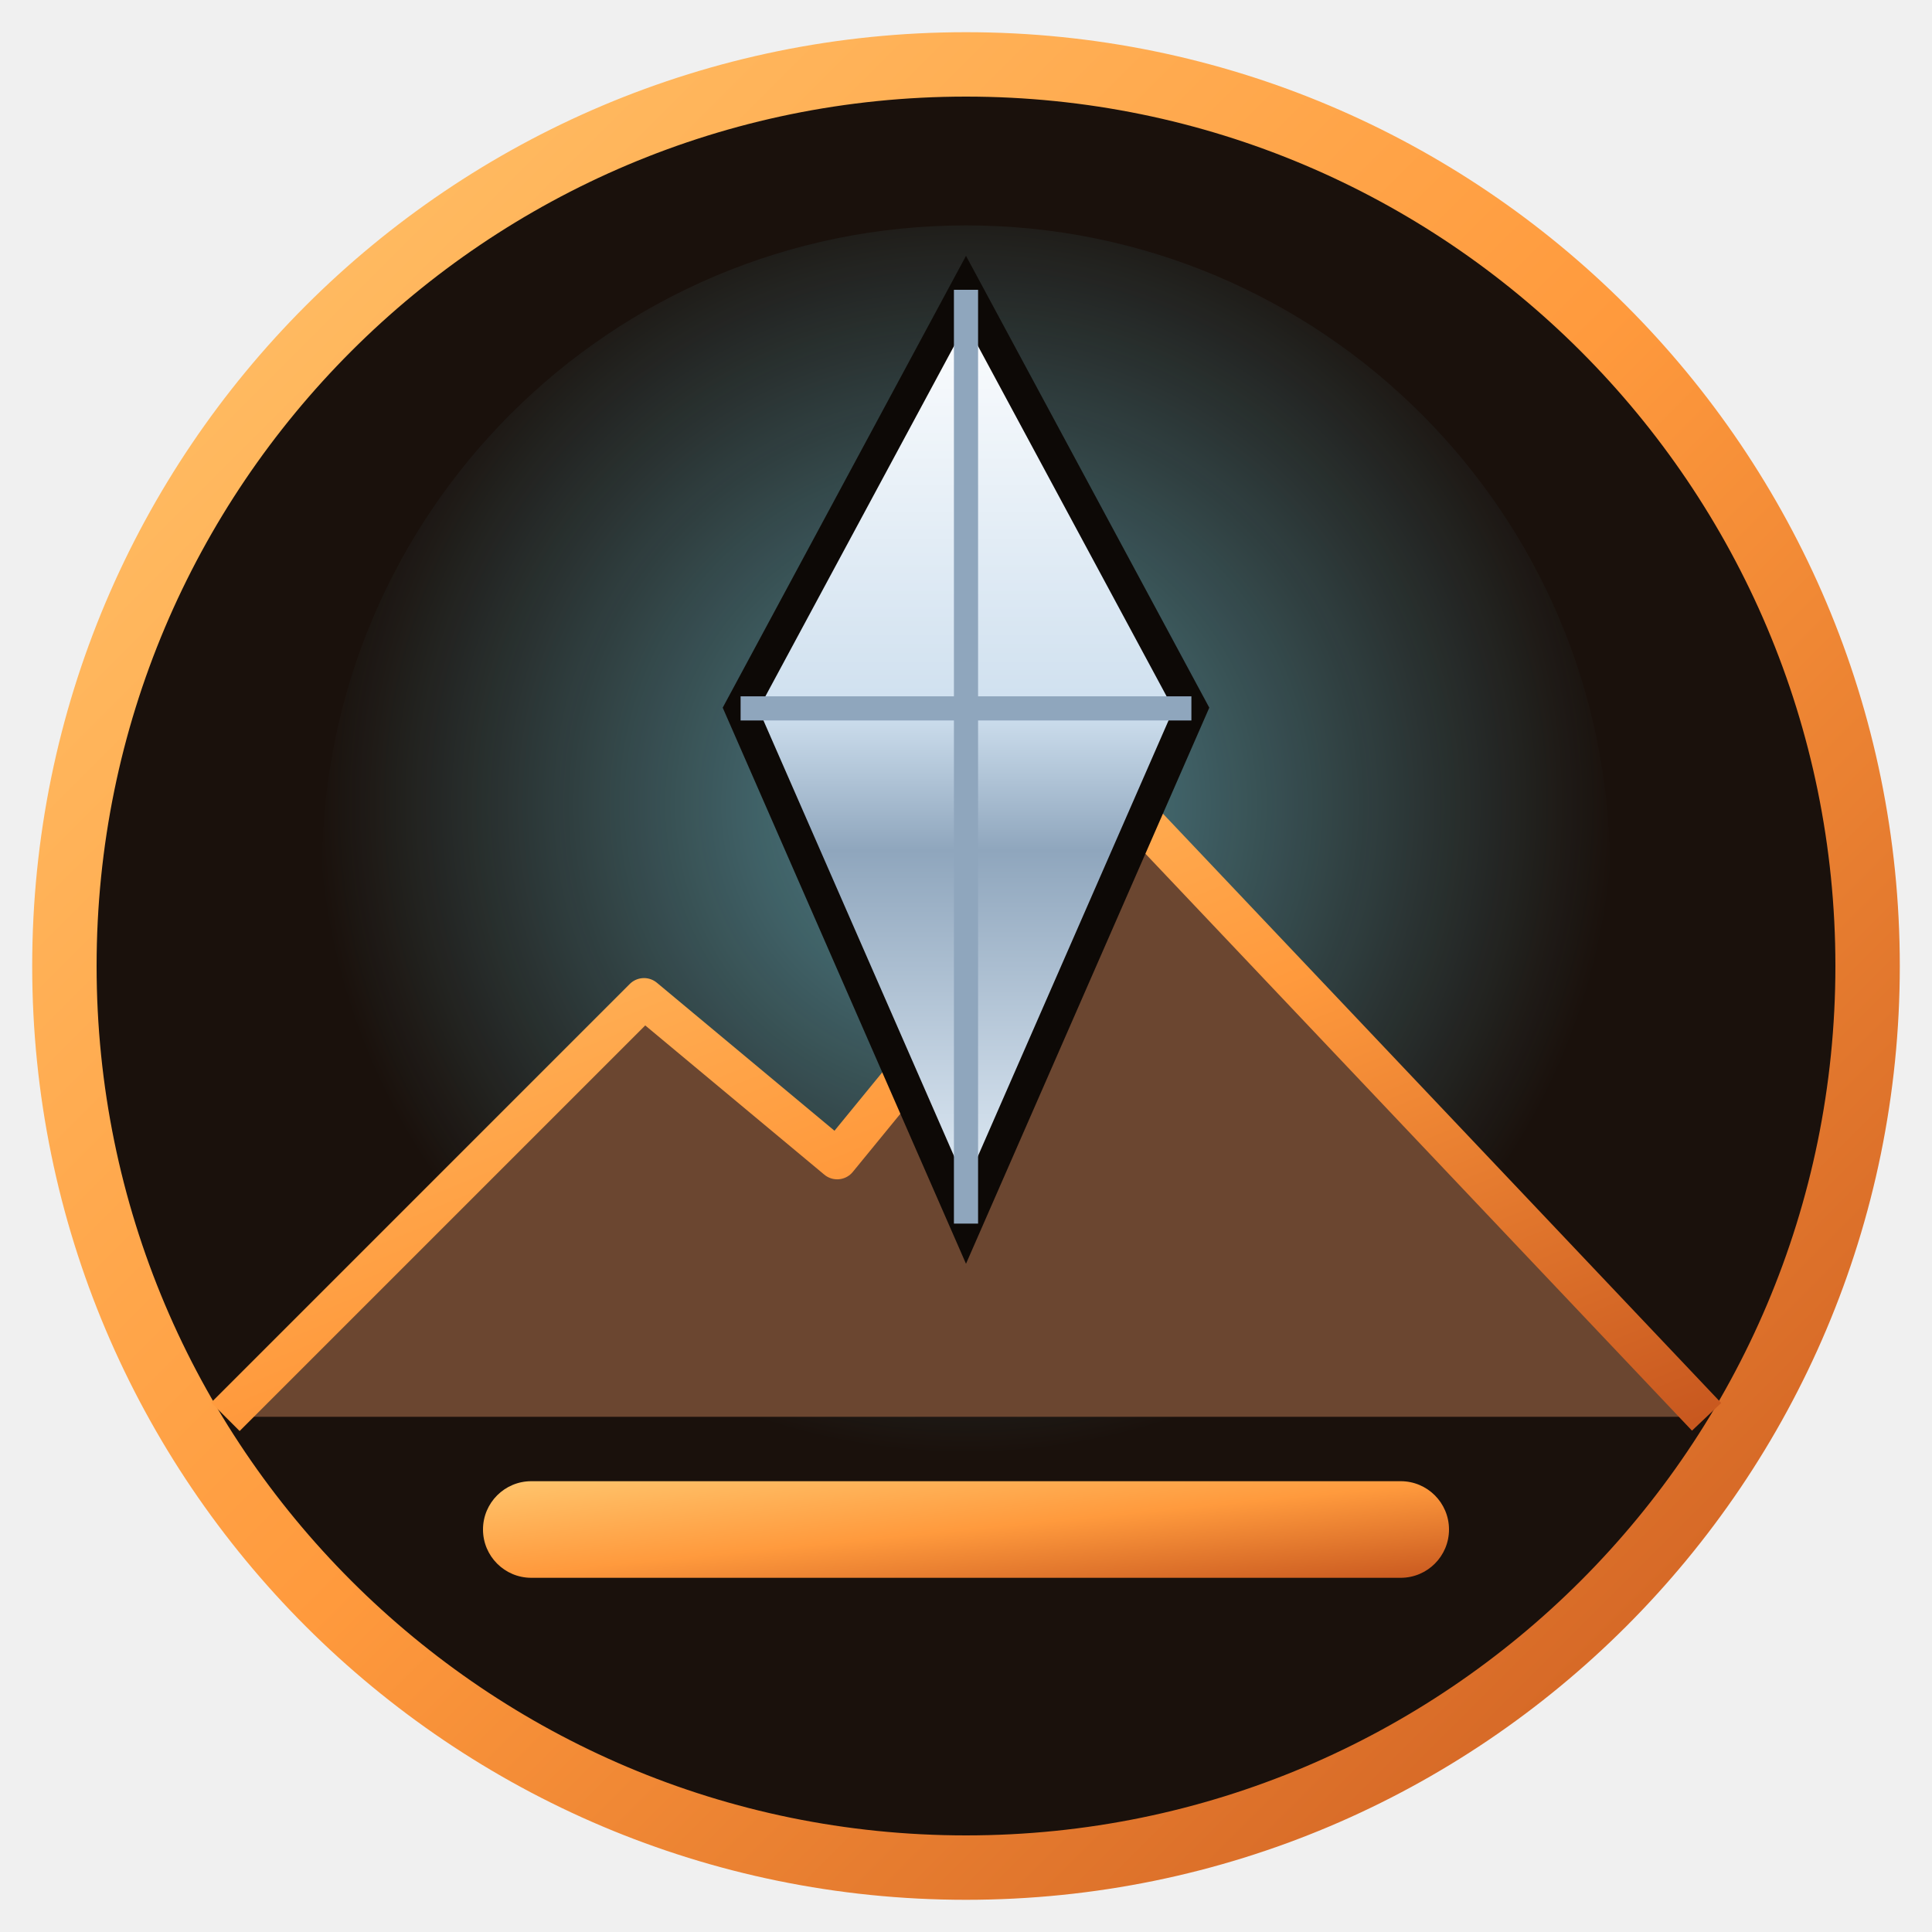
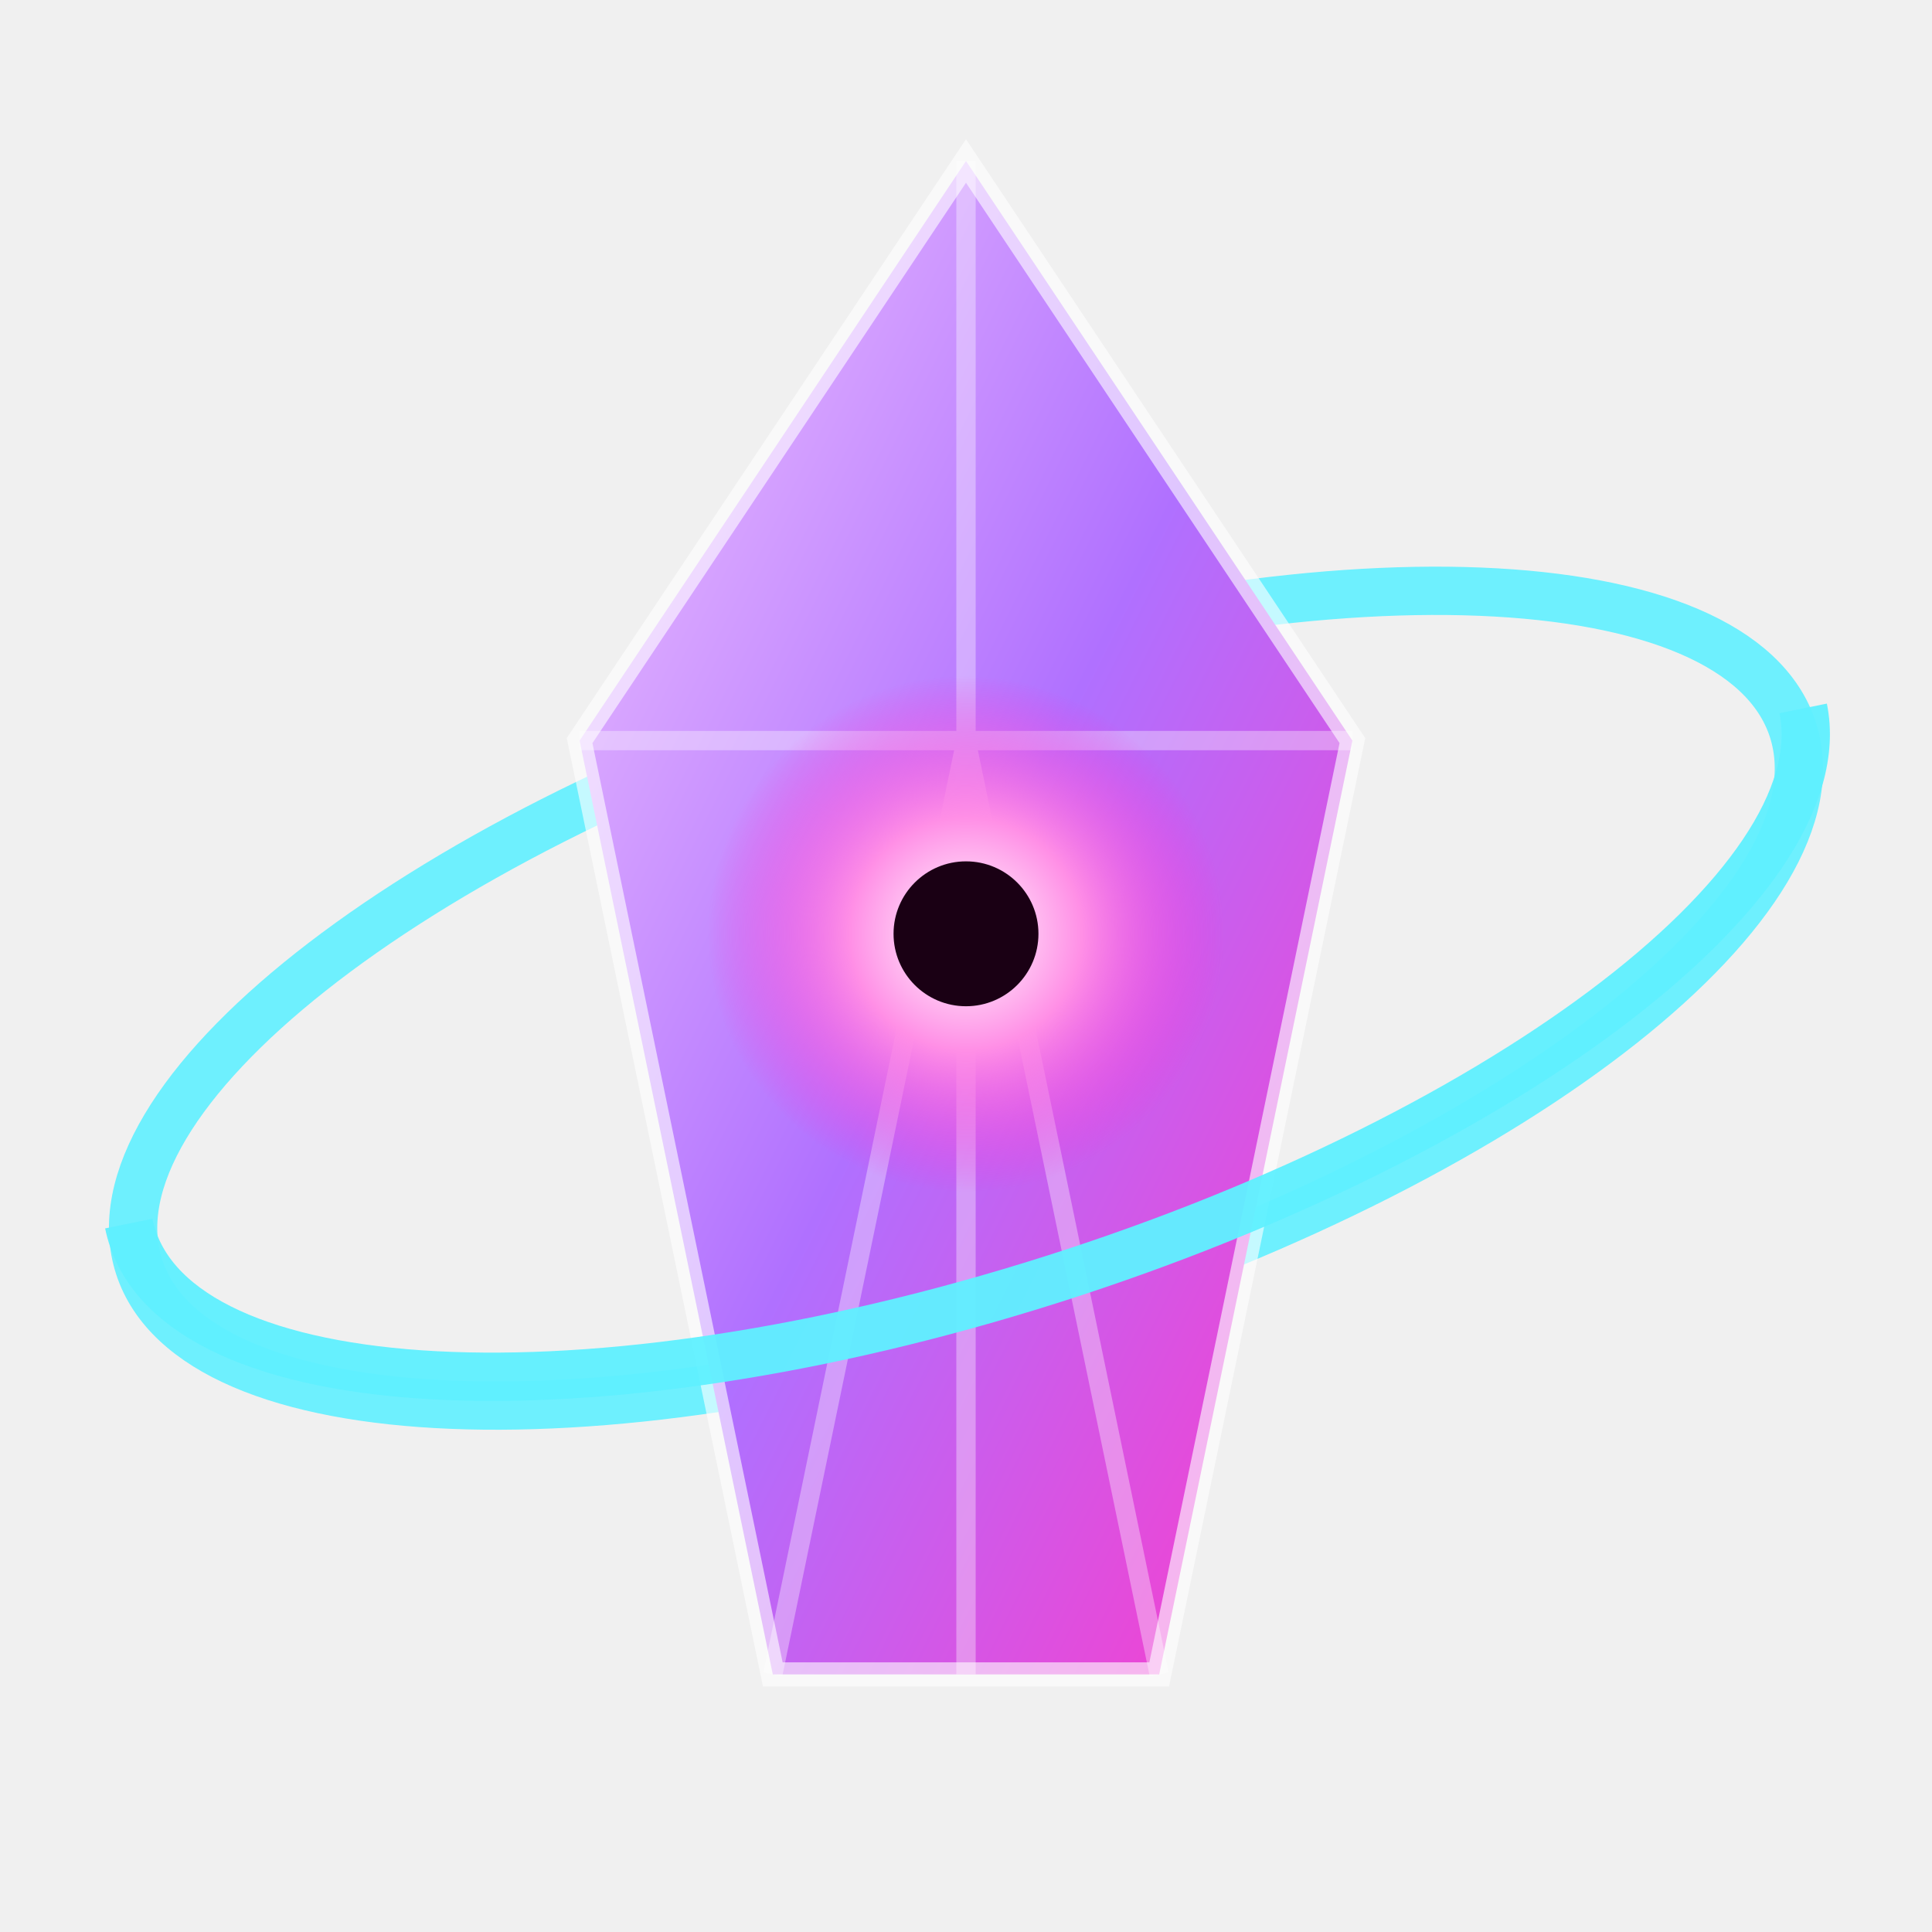
- <svg xmlns="http://www.w3.org/2000/svg" viewBox="0 0 120 120" role="img" aria-label="Veta Airosa">
+ <svg xmlns="http://www.w3.org/2000/svg" viewBox="0 0 120 120" width="120" height="120">
  <defs>
-     <linearGradient id="silver" x1="0" y1="0" x2="0" y2="1">
+     <linearGradient id="c" x1="0" y1="0" x2="1" y2="1">
+       <stop offset="0" stop-color="#f2c8ff" />
+       <stop offset="0.5" stop-color="#b070ff" />
+       <stop offset="1" stop-color="#ff38c8" />
+     </linearGradient>
+     <radialGradient id="e" cx="0.5" cy="0.5" r="0.5">
      <stop offset="0" stop-color="#ffffff" />
-       <stop offset="0.45" stop-color="#cfe0ef" />
-       <stop offset="0.6" stop-color="#8fa6bd" />
-       <stop offset="1" stop-color="#e8f2fb" />
-     </linearGradient>
-     <linearGradient id="copper" x1="0" y1="0" x2="1" y2="1">
-       <stop offset="0" stop-color="#ffc56d" />
-       <stop offset="0.5" stop-color="#ff9a3d" />
-       <stop offset="1" stop-color="#c8581f" />
-     </linearGradient>
-     <radialGradient id="glow" cx="0.5" cy="0.45" r="0.5">
-       <stop offset="0" stop-color="#7fe8ff" stop-opacity="0.55" />
-       <stop offset="1" stop-color="#7fe8ff" stop-opacity="0" />
+       <stop offset="0.45" stop-color="#ff8fe6" />
+       <stop offset="1" stop-color="#ff2bd6" stop-opacity="0" />
    </radialGradient>
  </defs>
-   <circle cx="60" cy="60" r="56" fill="#1a110c" stroke="url(#copper)" stroke-width="4" />
-   <circle cx="60" cy="54" r="40" fill="url(#glow)" />
-   <path d="M14 88 L40 62 L52 72 L70 50 L106 88 Z" fill="#6b4630" />
-   <path d="M14 88 L40 62 L52 72 L70 50 L106 88" fill="none" stroke="url(#copper)" stroke-width="2.5" stroke-linejoin="round" />
-   <path d="M60 18 L74 44 L60 76 L46 44 Z" fill="url(#silver)" stroke="#0d0906" stroke-width="2" />
-   <path d="M60 18 L60 76 M46 44 L74 44" stroke="#8fa6bd" stroke-width="1.5" />
-   <rect x="30" y="92" width="60" height="6" rx="3" fill="url(#copper)" />
+   <ellipse cx="60" cy="62" rx="54" ry="20" fill="none" stroke="#5ff0ff" stroke-width="3" transform="rotate(-18 60 62)" opacity="0.9" />
+   <path d="M60 10 L84 46 L72 104 L48 104 L36 46 Z" fill="url(#c)" stroke="#fff" stroke-opacity="0.6" stroke-width="1.5" />
+   <path d="M60 10 L60 104 M36 46 L84 46 M48 104 L60 46 L72 104" stroke="#ffffff" stroke-opacity="0.35" stroke-width="1.2" fill="none" />
+   <circle cx="60" cy="58" r="16" fill="url(#e)" />
+   <circle cx="60" cy="58" r="4.5" fill="#1a0014" />
+   <path d="M8 76 A54 20 -18 0 0 112 44" fill="none" stroke="#5ff0ff" stroke-width="3" transform="rotate(0)" opacity="0.95" />
</svg>
